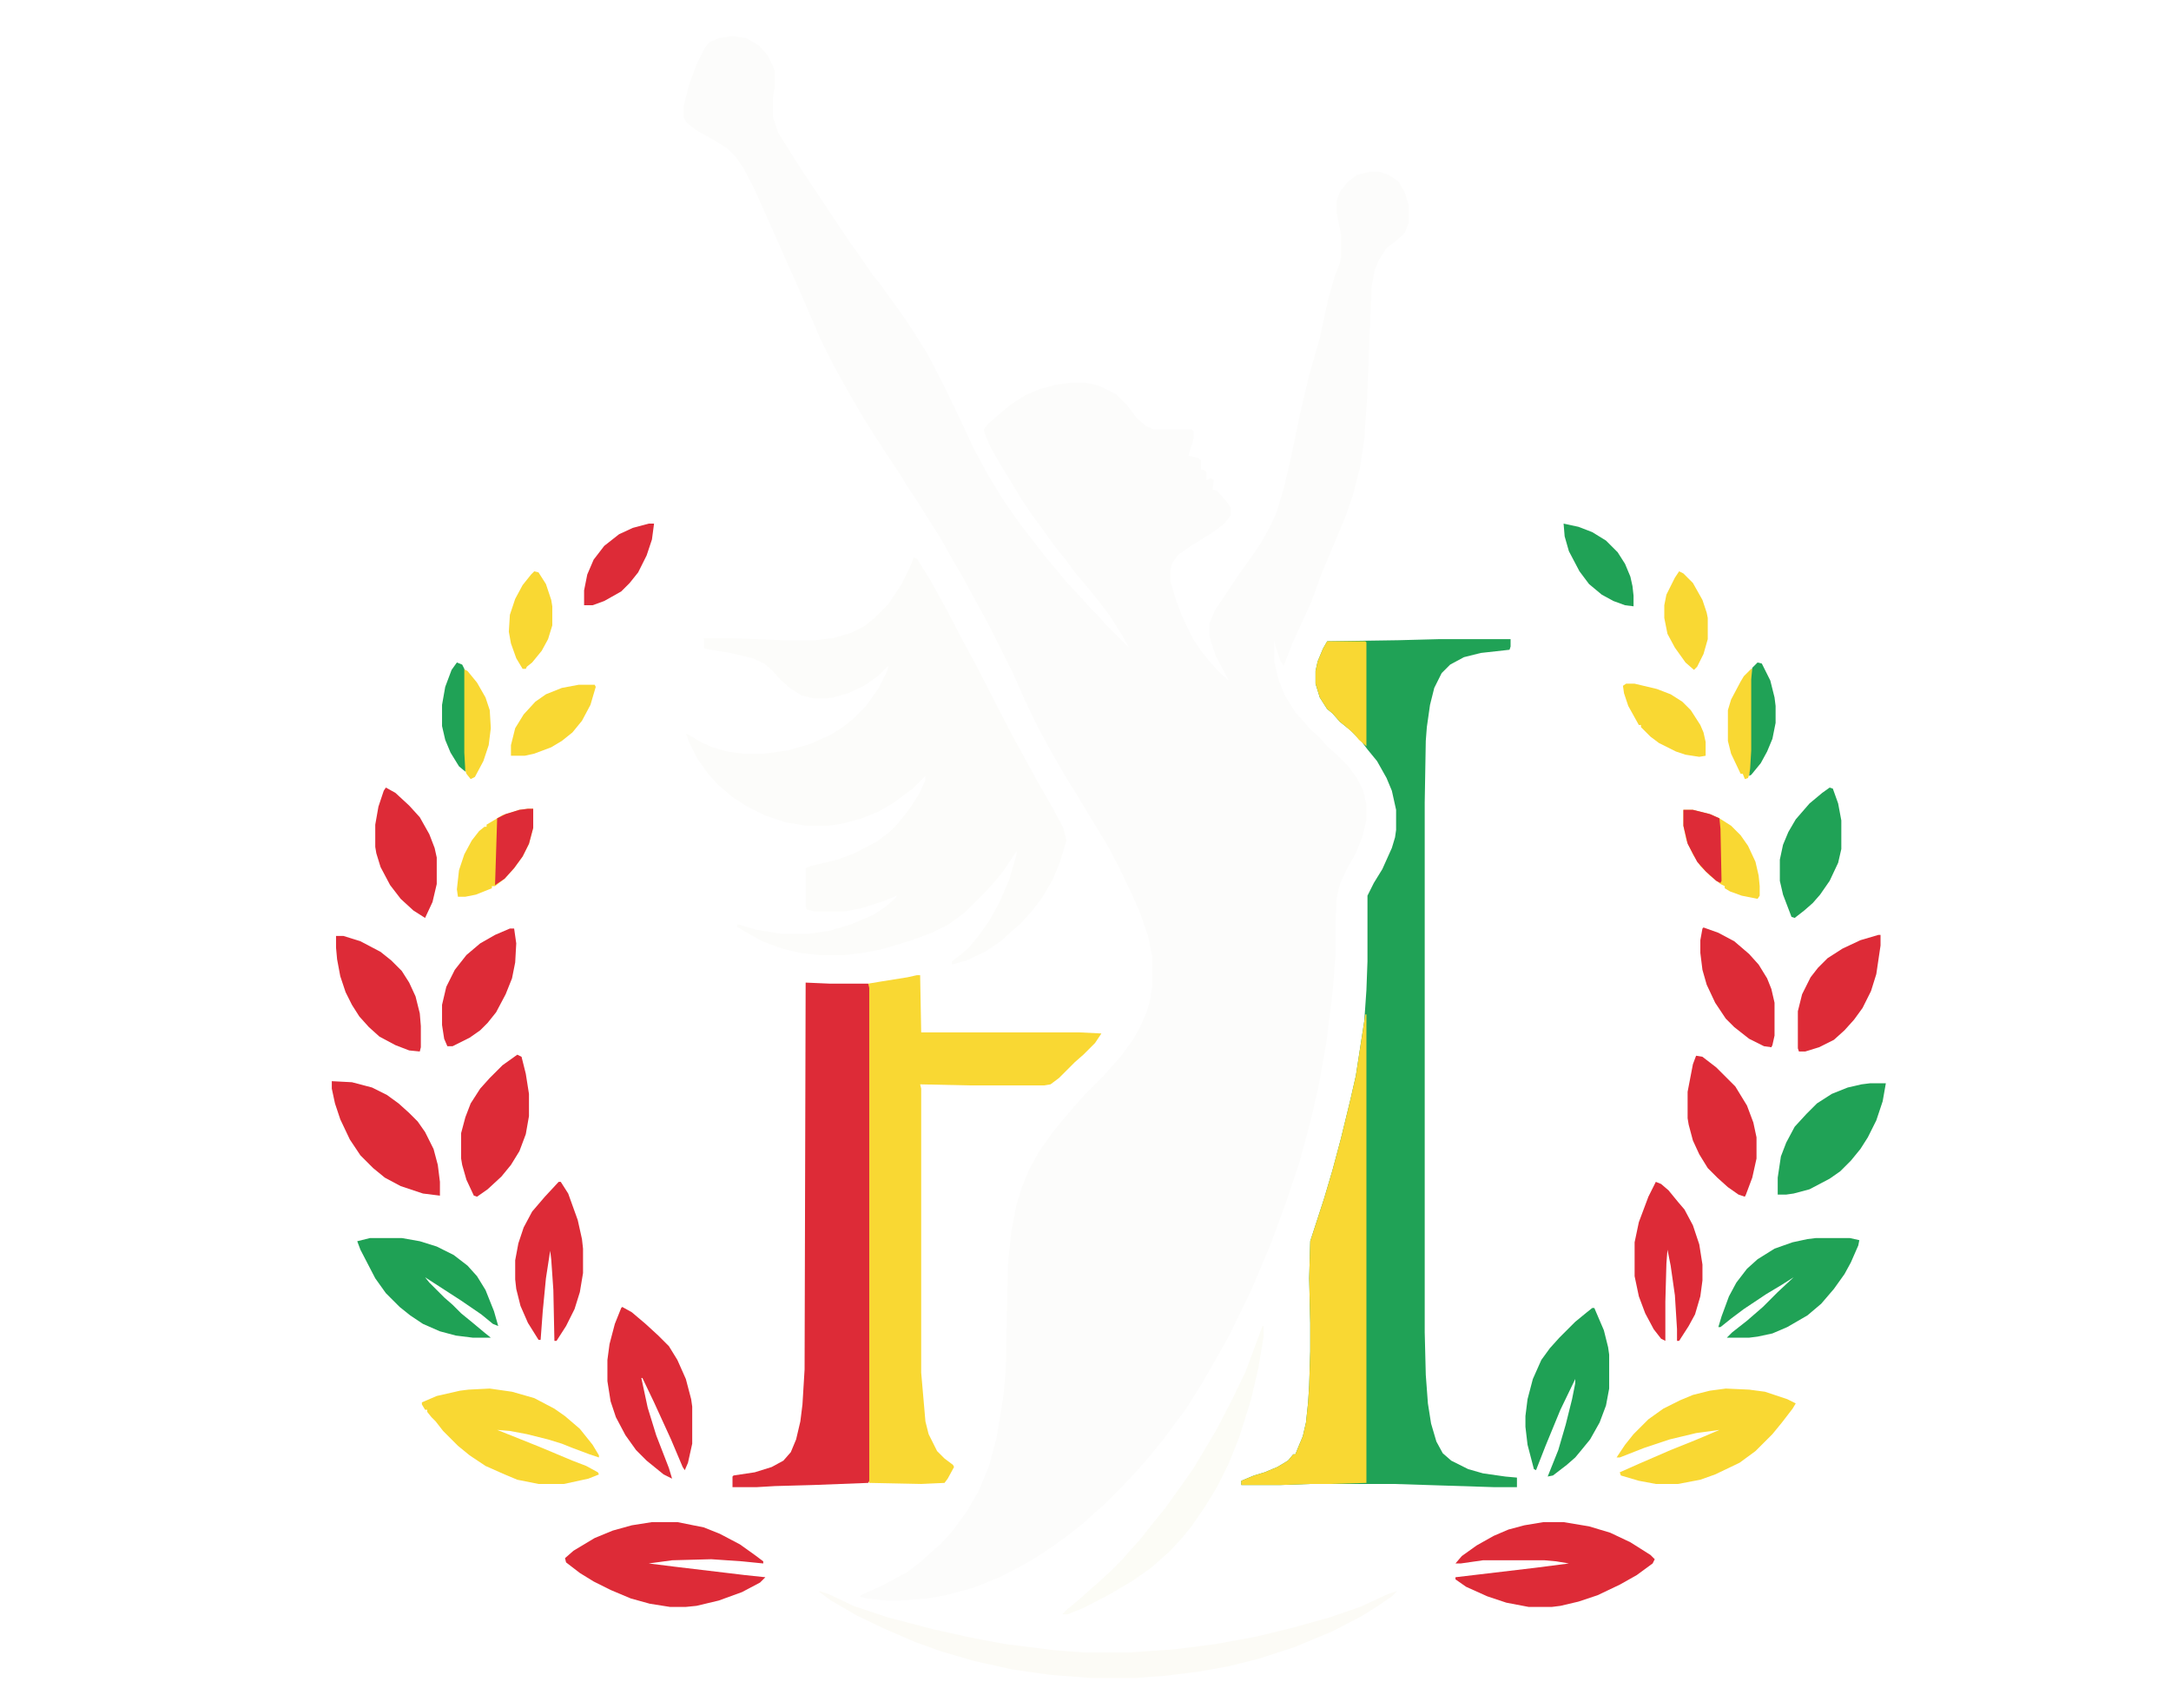
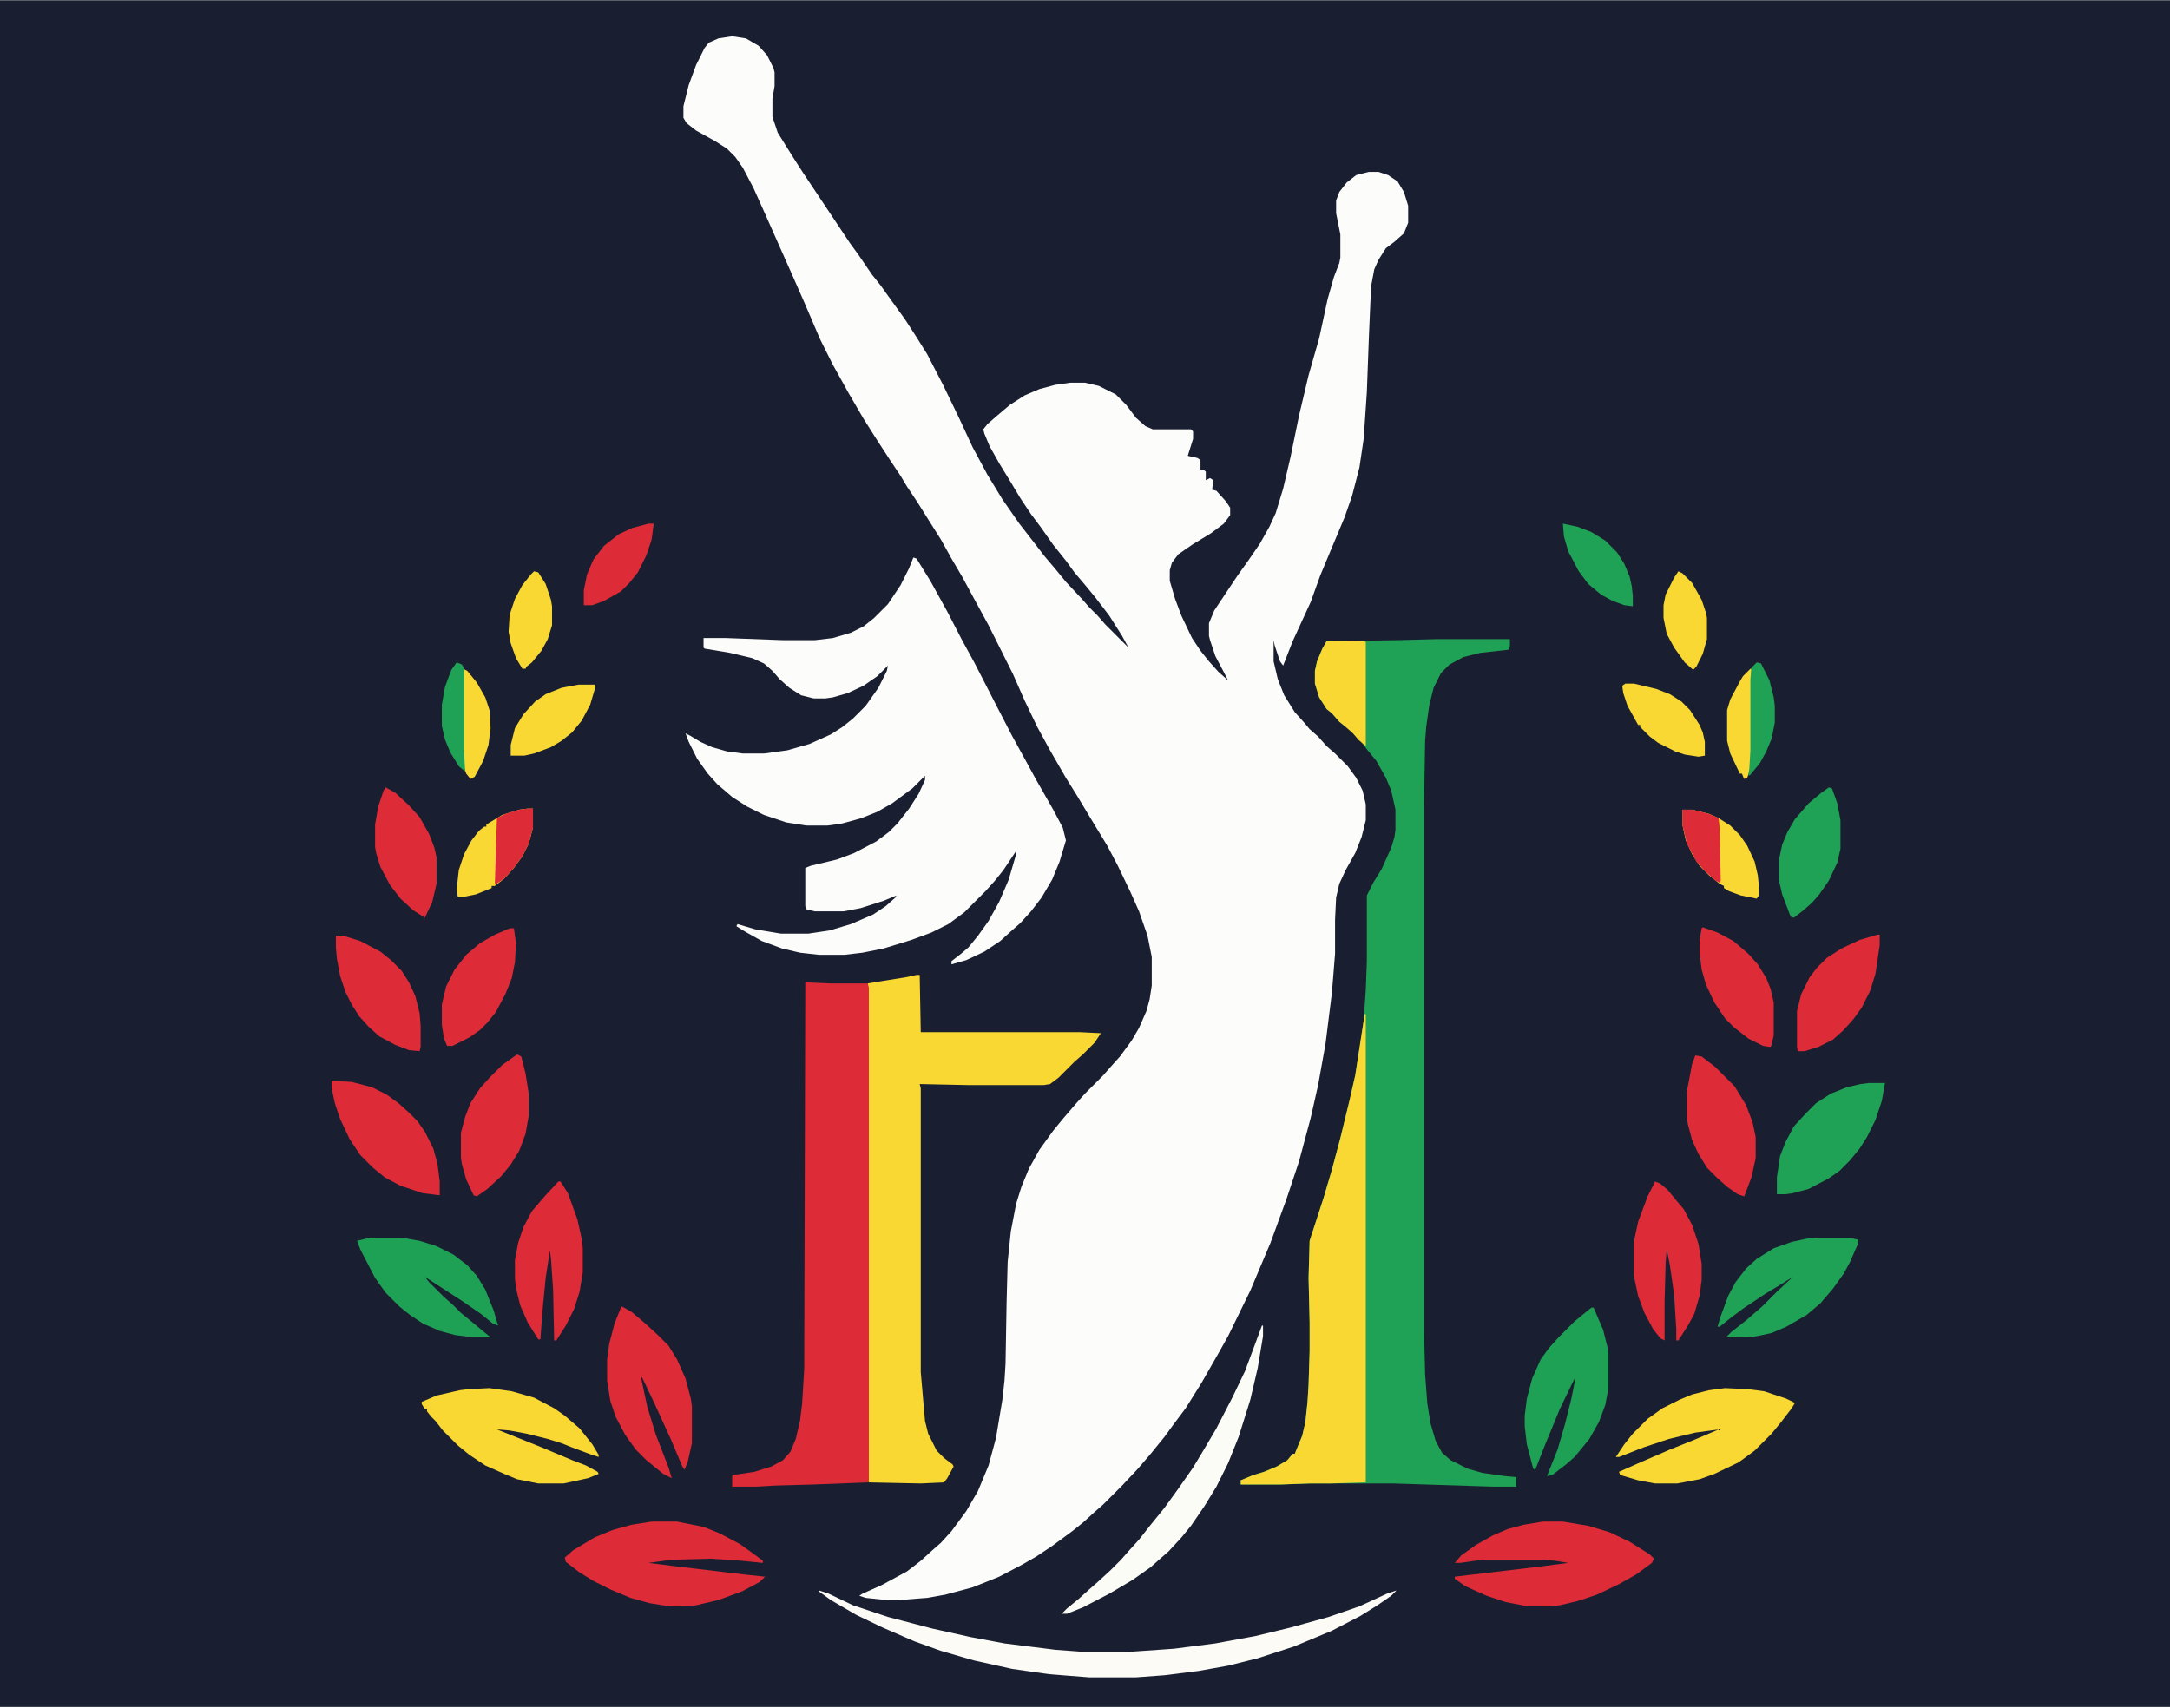
- <svg xmlns="http://www.w3.org/2000/svg" version="1.1" viewBox="0 0 2048 1611">
+ <svg xmlns="http://www.w3.org/2000/svg" version="1.1" viewBox="0 0 2048 1611" width="3392" height="2669">
+   <path transform="translate(0)" d="m0 0h2048v1611h-2048z" fill="#191F31" />
  <path transform="translate(691,34)" d="m0 0 13 2 12 7 8 9 6 12 1 4v13l-2 12v17l5 15 15 24 9 14 44 66 8 11 13 19 8 10 10 14 13 18 11 17 10 16 15 29 15 31 13 28 14 26 14 23 16 23 14 18 10 13 11 13 9 11 15 16 7 8 8 8 7 8 22 22-6-11-12-19-13-17-9-11-11-13-8-11-12-15-12-17-9-12-10-15-9-15-11-18-9-16-5-12-1-4 4-5 8-7 13-11 14-9 14-6 15-4 14-2h14l13 3 16 8 10 10 9 12 9 8 7 3h36l2 2v7l-5 16 9 2 3 2v7 2l4 1 1 1v8l4-2 3 2-1 9 4 1 9 10 4 6v7l-6 8-12 9-18 11-13 9-6 8-2 7v10l5 17 6 16 10 21 8 12 8 10 9 10 9 8-2-4-10-19-5-15-1-4v-12l5-12 22-33 10-14 11-16 9-16 6-13 7-23 7-30 8-39 9-38 10-35 8-37 6-21 5-13 1-5v-22l-4-20v-12l3-8 7-9 9-7 12-3h9l9 3 9 6 6 10 4 13v16l-4 10-9 8-8 6-7 11-4 9-3 16-2 46-2 54-3 44-4 27-7 27-7 20-13 31-10 24-9 25-17 37-9 23-3-4-5-15-1-5v20l4 17 6 15 10 16 9 10 5 6 8 7 8 9 8 7 12 12 8 11 6 12 3 13v15l-4 16-6 15-9 16-6 13-3 13-1 21v32l-3 37-6 48-7 39-7 31-11 41-12 36-15 41-19 45-21 43-9 16-16 28-15 24-12 16-8 11-13 16-12 14-15 16-18 18-8 7-11 10-10 8-19 14-15 10-14 8-21 11-25 10-26 7-17 3-26 2h-13l-19-2-6-2 3-2 18-8 24-13 13-10 11-10 8-7 10-11 14-19 11-19 10-24 7-26 6-36 2-18 1-16 1-58 1-38 3-29 5-26 5-16 7-17 10-18 13-18 9-11 12-14 9-10 17-17 7-8 9-10 11-15 7-12 7-16 3-11 2-13v-27l-4-20-8-23-8-18-12-25-10-19-17-28-12-20-10-16-15-26-12-22-12-25-11-25-23-46-12-22-13-24-10-17-10-18-12-19-10-16-10-15-6-10-10-15-13-20-12-19-14-24-15-27-12-24-15-35-11-25-28-63-9-20-10-19-7-10-8-8-11-7-18-10-9-7-3-5v-11l5-20 7-19 8-16 4-5 9-4z" fill="#FCFCFB" />
  <path transform="translate(1357,603)" d="m0 0h68v7l-1 3-27 3-16 4-13 7-8 8-7 14-4 16-3 21-1 13-1 58v500l1 40 2 27 3 19 5 17 6 11 8 7 16 8 14 4 21 3 11 1v9h-22l-94-3h-79l-28 1h-37v-4l12-5 10-3 12-5 10-6 5-6h2l2-5 5-12 3-13 2-19 1-16 1-32v-27l-1-42 1-35 13-40 8-27 8-30 9-37 5-22 8-52 2-29 1-27v-62l6-12 8-13 9-20 3-10 1-7v-19l-4-18-5-12-9-16-9-11-6-8-10-10-10-8-7-8-5-4-7-11-4-13v-12l2-9 5-12 4-7 67-1z" fill="#20A256" />
  <path transform="translate(862,526)" d="m0 0 3 1 13 21 16 29 14 27 12 22 20 39 15 29 11 20 12 22 16 28 9 17 3 12-6 20-7 17-10 17-10 13-10 11-8 7-11 10-15 10-17 8-14 4v-3l9-7 7-6 9-11 10-14 10-18 9-21 7-24v-3l-12 18-8 10-9 10-20 20-15 11-16 8-19 7-26 8-20 4-17 2h-24l-18-2-17-4-19-7-16-9-8-5 1-2 17 5 24 4h26l20-3 20-6 21-9 12-8 9-8 1-2-12 5-22 7-16 3h-27l-8-2-1-3v-36l5-2 25-6 16-6 21-11 12-9 8-8 11-14 9-14 6-13v-4l-12 12-19 14-14 8-15 6-18 5-14 2h-20l-19-3-21-7-16-8-14-9-14-12-9-10-10-14-8-16-3-8 4 2 10 6 11 5 14 4 15 2h20l22-3 21-6 20-9 11-7 10-8 12-12 12-17 8-16 1-5-10 10-13 9-15 7-14 4-7 1h-11l-12-3-11-7-9-8-7-8-8-7-11-5-21-5-24-4-1-1v-9h21l54 2h30l17-2 17-5 12-6 10-8 13-13 12-18 8-16z" fill="#FCFCFA" />
  <path transform="translate(865,920)" d="m0 0h3l1 54h150l20 1-6 9-11 11-8 7-15 15-8 6-6 1h-70l-47-1 1 4v268l4 46 3 12 8 16 7 7 8 6 1 2-6 11-3 4-22 1-49-1-1-2v-469l12-2 25-4z" fill="#F9D833" />
  <path transform="translate(760,927)" d="m0 0 23 1h36l1 4v465l-1 2-52 2-36 1-17 1h-23v-10l1-1 20-3 16-5 11-6 7-8 5-12 4-17 2-16 2-33z" fill="#DD2B37" />
  <path transform="translate(1288,957)" d="m0 0h1v442l-34 1h-19l-28 1h-37v-4l12-5 10-3 12-5 10-6 5-6h2l2-5 5-12 3-13 2-19 1-16 1-32v-27l-1-42 1-35 13-40 8-27 8-30 9-37 5-22z" fill="#F9D833" />
  <path transform="translate(773,1501)" d="m0 0 9 3 23 11 33 11 42 11 36 8 32 6 48 6 27 2h42l43-3 39-5 38-7 33-8 36-10 29-10 26-12 9-3-5 5-13 9-16 10-27 14-36 15-34 11-28 7-28 5-32 4-27 2h-44l-38-3-35-5-36-8-31-9-25-9-30-13-25-12-24-14-11-8z" fill="#FCFBF6" />
  <path transform="translate(1456,1436)" d="m0 0h19l24 4 20 6 19 9 19 12 4 4-2 4-15 11-16 9-21 10-18 6-17 4-8 1h-22l-21-4-18-6-20-9-10-7v-2l76-9 31-4-12-2-11-1h-58l-21 3h-5l6-7 14-10 16-9 14-6 15-4z" fill="#DD2B37" />
  <path transform="translate(615,1436)" d="m0 0h24l25 5 15 6 19 10 14 10 8 6v2l-20-2-29-2-37 1-22 3 24 3 67 8 19 2-5 5-17 9-22 8-21 5-10 1h-15l-19-3-18-5-19-8-16-8-13-8-13-10-1-4 8-7 20-12 17-7 18-5z" fill="#DD2B37" />
  <path transform="translate(1628,1310)" d="m0 0 22 1 15 2 21 7 8 4-3 5-10 13-9 11-16 16-15 11-23 11-14 5-21 4h-21l-16-3-17-5-1-3 18-8 30-13 20-8 12-5 14-6-22 3-25 6-24 8-23 9h-3l8-12 8-10 14-14 14-10 16-8 12-5 16-4z" fill="#F9D833" />
  <path transform="translate(462,1310)" d="m0 0 21 3 21 6 19 10 10 7 14 12 12 15 6 10v2l-9-3-16-6-10-4-13-4-20-5-16-3-12-1 40 16 31 13 13 5 11 6 1 2-10 4-23 5h-24l-20-4-12-5-18-8-15-10-11-9-14-14-7-9-4-4-4-5v-2h-2l-3-5v-2l14-6 22-5 8-1z" fill="#F9D833" />
  <path transform="translate(587,1233)" d="m0 0 9 5 13 11 12 11 10 10 8 13 8 18 5 19 1 7v35l-4 18-3 7-2-3-11-26-16-35-11-23h-1l6 28 8 26 12 31 3 10-8-4-16-13-10-10-10-14-9-17-5-15-3-19v-20l2-15 5-19 6-15z" fill="#DD2B37" />
  <path transform="translate(1502,1234)" d="m0 0h2l9 21 4 16 1 7v32l-3 16-6 16-9 16-9 11-5 6-8 7-13 10-5 1 10-25 7-24 6-24 3-15v-4l-14 29-14 34-9 23-2-1-6-23-2-17v-10l2-16 5-19 8-18 8-11 9-10 15-15 11-9z" fill="#1FA155" />
  <path transform="translate(1713,1168)" d="m0 0h32l9 2-1 5-7 16-6 11-10 14-12 14-13 11-19 11-14 6-14 3-8 1h-21l5-5 14-11 15-13 14-14 15-14-11 7-15 9-21 14-12 9-10 8h-2l3-10 7-19 7-13 10-13 10-9 16-10 17-6 14-3z" fill="#20A256" />
  <path transform="translate(349,1168)" d="m0 0h30l17 3 16 5 16 8 13 10 9 10 8 13 8 20 4 14-5-2-11-9-19-13-34-22 4 5 14 14 8 7 8 8 11 9 12 10 5 4h-17l-16-2-15-4-16-7-12-8-10-8-13-13-10-14-14-27-3-8z" fill="#1FA155" />
  <path transform="translate(1191,1251)" d="m0 0h1v10l-5 30-7 30-11 35-10 25-11 22-11 18-13 19-9 11-12 13-8 7-9 8-17 12-22 13-25 13-15 6h-5l5-5 11-9 10-9 8-7 12-11 10-10 7-8 10-11 11-14 13-16 13-18 14-20 12-20 10-17 15-29 12-25z" fill="#FCFCF6" />
  <path transform="translate(313,1020)" d="m0 0 19 1 19 5 14 7 11 8 10 9 8 8 7 10 8 16 4 15 2 16v13l-16-2-21-7-15-8-11-9-12-12-10-15-9-19-5-15-3-14z" fill="#DD2B37" />
  <path transform="translate(1562,1115)" d="m0 0 5 2 7 6 9 11 6 7 8 15 6 18 3 19v15l-2 15-5 17-6 11-9 14h-2v-11l-2-32-4-28-3-15-1 13-1 36v37l-4-2-7-9-8-15-6-16-4-19v-32l4-19 9-24z" fill="#DD2B37" />
  <path transform="translate(527,1115)" d="m0 0h2l7 11 9 25 4 18 1 9v23l-3 18-5 16-8 16-9 14h-2l-1-48-2-29-1-8-4 26-3 31-2 27h-2l-10-16-7-16-4-16-1-9v-18l3-16 5-15 8-15 12-14z" fill="#DD2B37" />
  <path transform="translate(1764,1022)" d="m0 0h15l-3 17-6 18-8 16-7 11-9 11-10 10-10 7-19 10-15 4-7 1h-8v-16l3-20 5-13 8-15 11-12 10-10 14-9 15-6 13-3z" fill="#20A256" />
  <path transform="translate(1600,996)" d="m0 0 6 1 13 10 18 18 11 18 6 16 3 14v20l-4 18-6 16-1 2-6-2-10-7-10-9-9-9-8-13-6-13-4-15-1-6v-25l5-26z" fill="#DD2B37" />
  <path transform="translate(488,995)" d="m0 0 4 2 4 16 3 19v21l-3 17-6 16-8 13-9 11-13 12-10 7-3-1-7-15-4-14-1-6v-24l4-15 5-13 9-14 9-10 12-12z" fill="#DD2B37" />
  <path transform="translate(317,883)" d="m0 0h7l16 5 19 10 10 8 10 10 7 11 6 13 4 16 1 12v20l-1 4-10-1-13-5-15-8-10-9-9-10-7-11-6-12-5-15-3-16-1-11z" fill="#DD2B37" />
  <path transform="translate(1772,882)" d="m0 0h2v10l-4 27-5 16-8 16-8 11-9 10-10 9-14 7-13 4h-6l-1-3v-35l4-16 8-16 7-9 9-9 14-9 17-8z" fill="#DD2B37" />
  <path transform="translate(1607,875)" d="m0 0 14 5 15 8 14 12 9 10 8 13 4 10 3 13v31l-2 9-1 2-7-1-14-7-14-11-8-8-10-15-8-17-4-14-2-16v-12l2-11z" fill="#DD2B37" />
  <path transform="translate(481,876)" d="m0 0h4l2 14-1 18-3 15-6 15-9 17-8 10-7 7-10 7-16 8h-5l-3-7-2-13v-19l4-17 8-16 11-14 13-11 14-8z" fill="#DD2B37" />
  <path transform="translate(1726,743)" d="m0 0 3 1 5 14 3 16v27l-3 13-8 17-9 13-7 8-8 7-9 7-3-1-8-21-3-13v-20l3-14 5-12 7-12 13-15 12-10z" fill="#20A256" />
  <path transform="translate(364,743)" d="m0 0 9 5 13 12 10 11 9 16 5 13 2 9v25l-4 17-7 15-11-7-12-11-10-13-9-17-4-13-1-6v-21l3-17 5-15z" fill="#DD2B37" />
  <path transform="translate(498,763)" d="m0 0h5v18l-4 15-6 12-8 11-9 10-9 7h-3v2l-15 6-10 2h-7l-1-7 2-18 5-15 7-13 7-9 5-4h2v-2l15-9 16-5z" fill="#F9D833" />
  <path transform="translate(1588,764)" d="m0 0h9l16 4 9 4 11 7 9 9 7 10 7 15 3 13 1 10v9l-2 3-15-3-11-4-5-3v-2l-4-2-10-8-9-9-7-11-6-13-3-14z" fill="#F9D833" />
  <path transform="translate(1252,605)" d="m0 0h36l1 1v98l-7-6-5-6-8-7-5-4-7-8-5-4-7-11-4-13v-12l2-9 5-12z" fill="#F9D833" />
  <path transform="translate(546,646)" d="m0 0h15l1 2-5 17-8 15-9 11-10 8-10 6-16 6-9 2h-13v-10l4-16 8-13 11-12 10-7 15-6z" fill="#F9D833" />
  <path transform="translate(1534,645)" d="m0 0h8l21 5 13 5 11 7 8 8 9 14 3 7 2 9v13l-6 1-13-2-9-3-16-8-8-6-9-9v-2h-2l-10-18-4-12-1-7z" fill="#F9D833" />
  <path transform="translate(612,494)" d="m0 0h5l-2 15-5 15-8 16-8 10-8 8-16 9-11 4h-8v-14l3-15 6-14 10-13 14-11 13-6z" fill="#DD2B37" />
  <path transform="translate(1475,494)" d="m0 0 14 3 13 5 13 8 11 11 7 11 5 12 2 9 1 9v10l-8-1-11-4-11-6-12-10-9-12-10-19-4-14z" fill="#20A256" />
  <path transform="translate(504,539)" d="m0 0 4 1 7 11 5 15 1 6v18l-4 13-6 11-9 11-5 4-1 2h-3l-6-10-5-14-2-11 1-16 5-15 7-13 8-10z" fill="#F9D833" />
  <path transform="translate(1584,539)" d="m0 0 4 2 9 9 9 16 4 12 1 5v20l-4 14-6 12-3 3-8-7-10-14-7-13-3-15v-12l2-10 8-16z" fill="#F9D833" />
  <path transform="translate(437,631)" d="m0 0 4 2 9 11 8 14 4 12 1 17-2 16-5 15-8 15-4 2-4-5-2-6-1-14z" fill="#F9D833" />
  <path transform="translate(1652,631)" d="m0 0h1v77l-1 17-3 9-3 1-2-5h-2l-9-19-3-12v-29l3-10 9-17 3-5 5-5z" fill="#F9D833" />
  <path transform="translate(1658,625)" d="m0 0 4 1 8 16 4 16 1 8v16l-3 15-5 12-6 11-9 11-2 1 1-7 1-17v-67l1-11z" fill="#20A256" />
  <path transform="translate(498,763)" d="m0 0h5v18l-4 15-6 12-8 11-9 10-9 6 2-63 8-4 13-4z" fill="#DD2B37" />
  <path transform="translate(1588,764)" d="m0 0h9l16 4 9 4 1 10 1 49-1 2-4-2-10-9-8-9-9-17-4-17z" fill="#DD2B37" />
  <path transform="translate(431,625)" d="m0 0 5 2 2 4v79l1 18-6-5-8-13-5-12-3-13v-20l3-17 6-16z" fill="#20A256" />
</svg>
